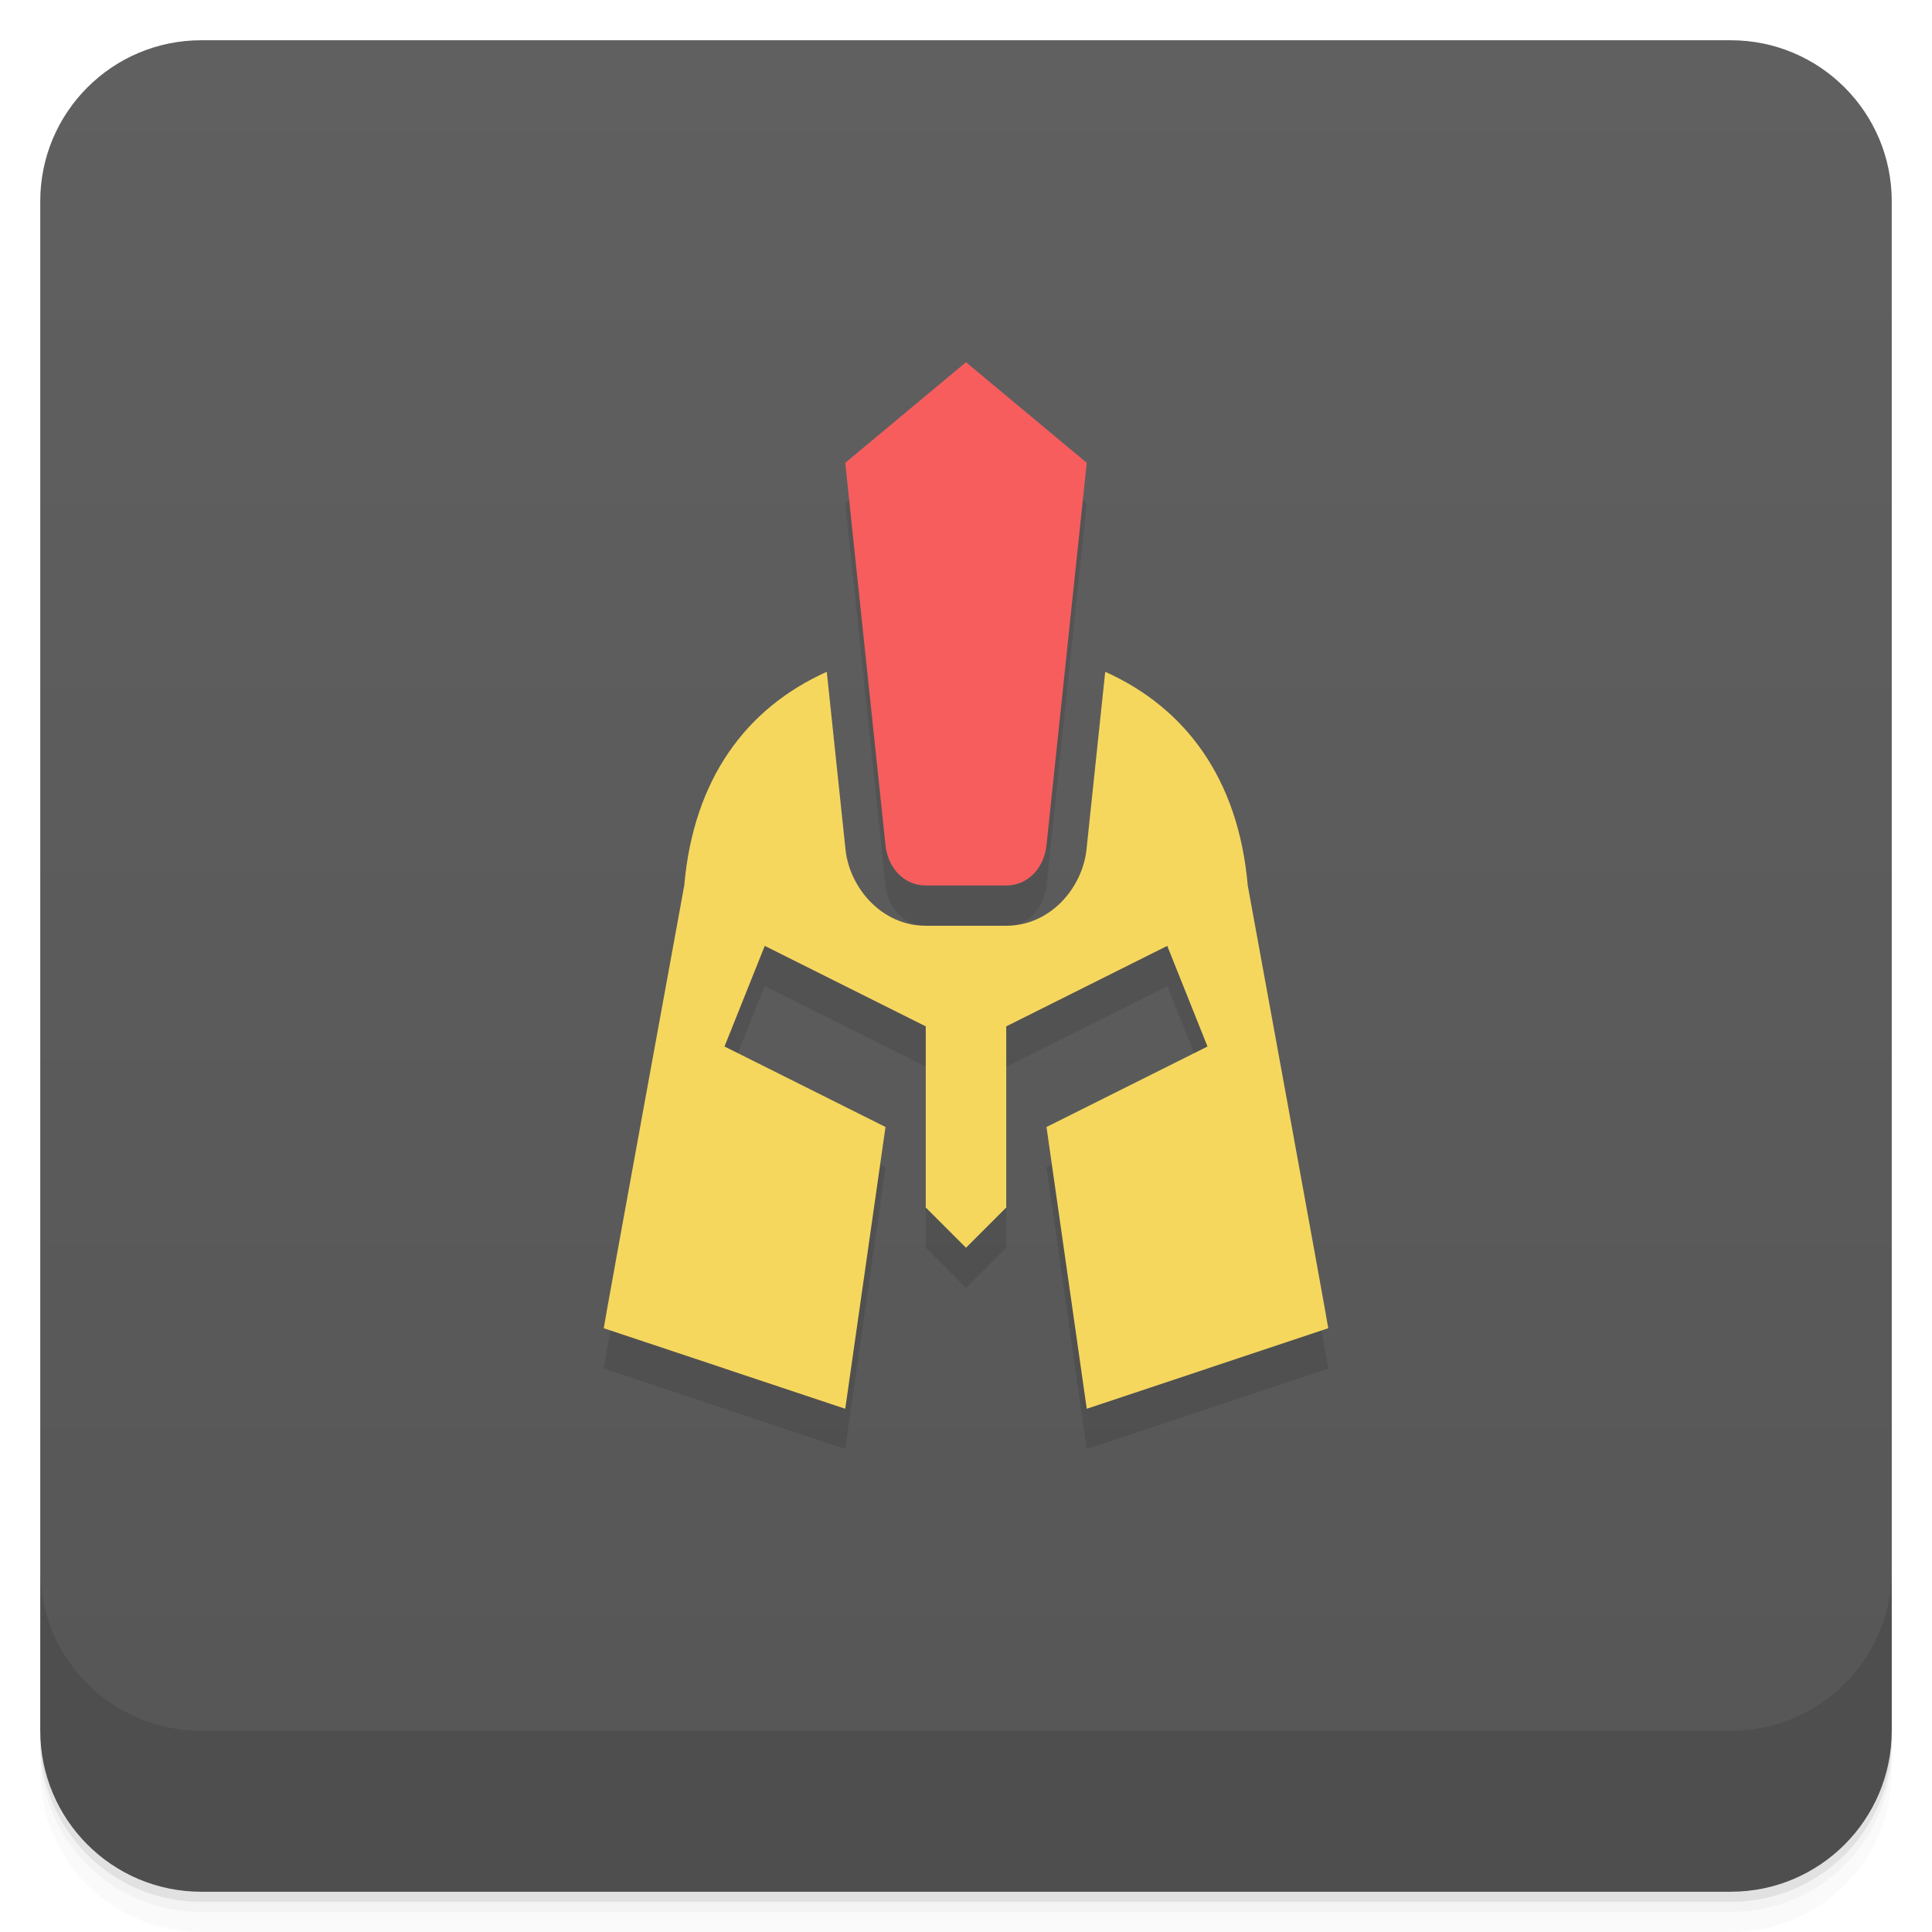
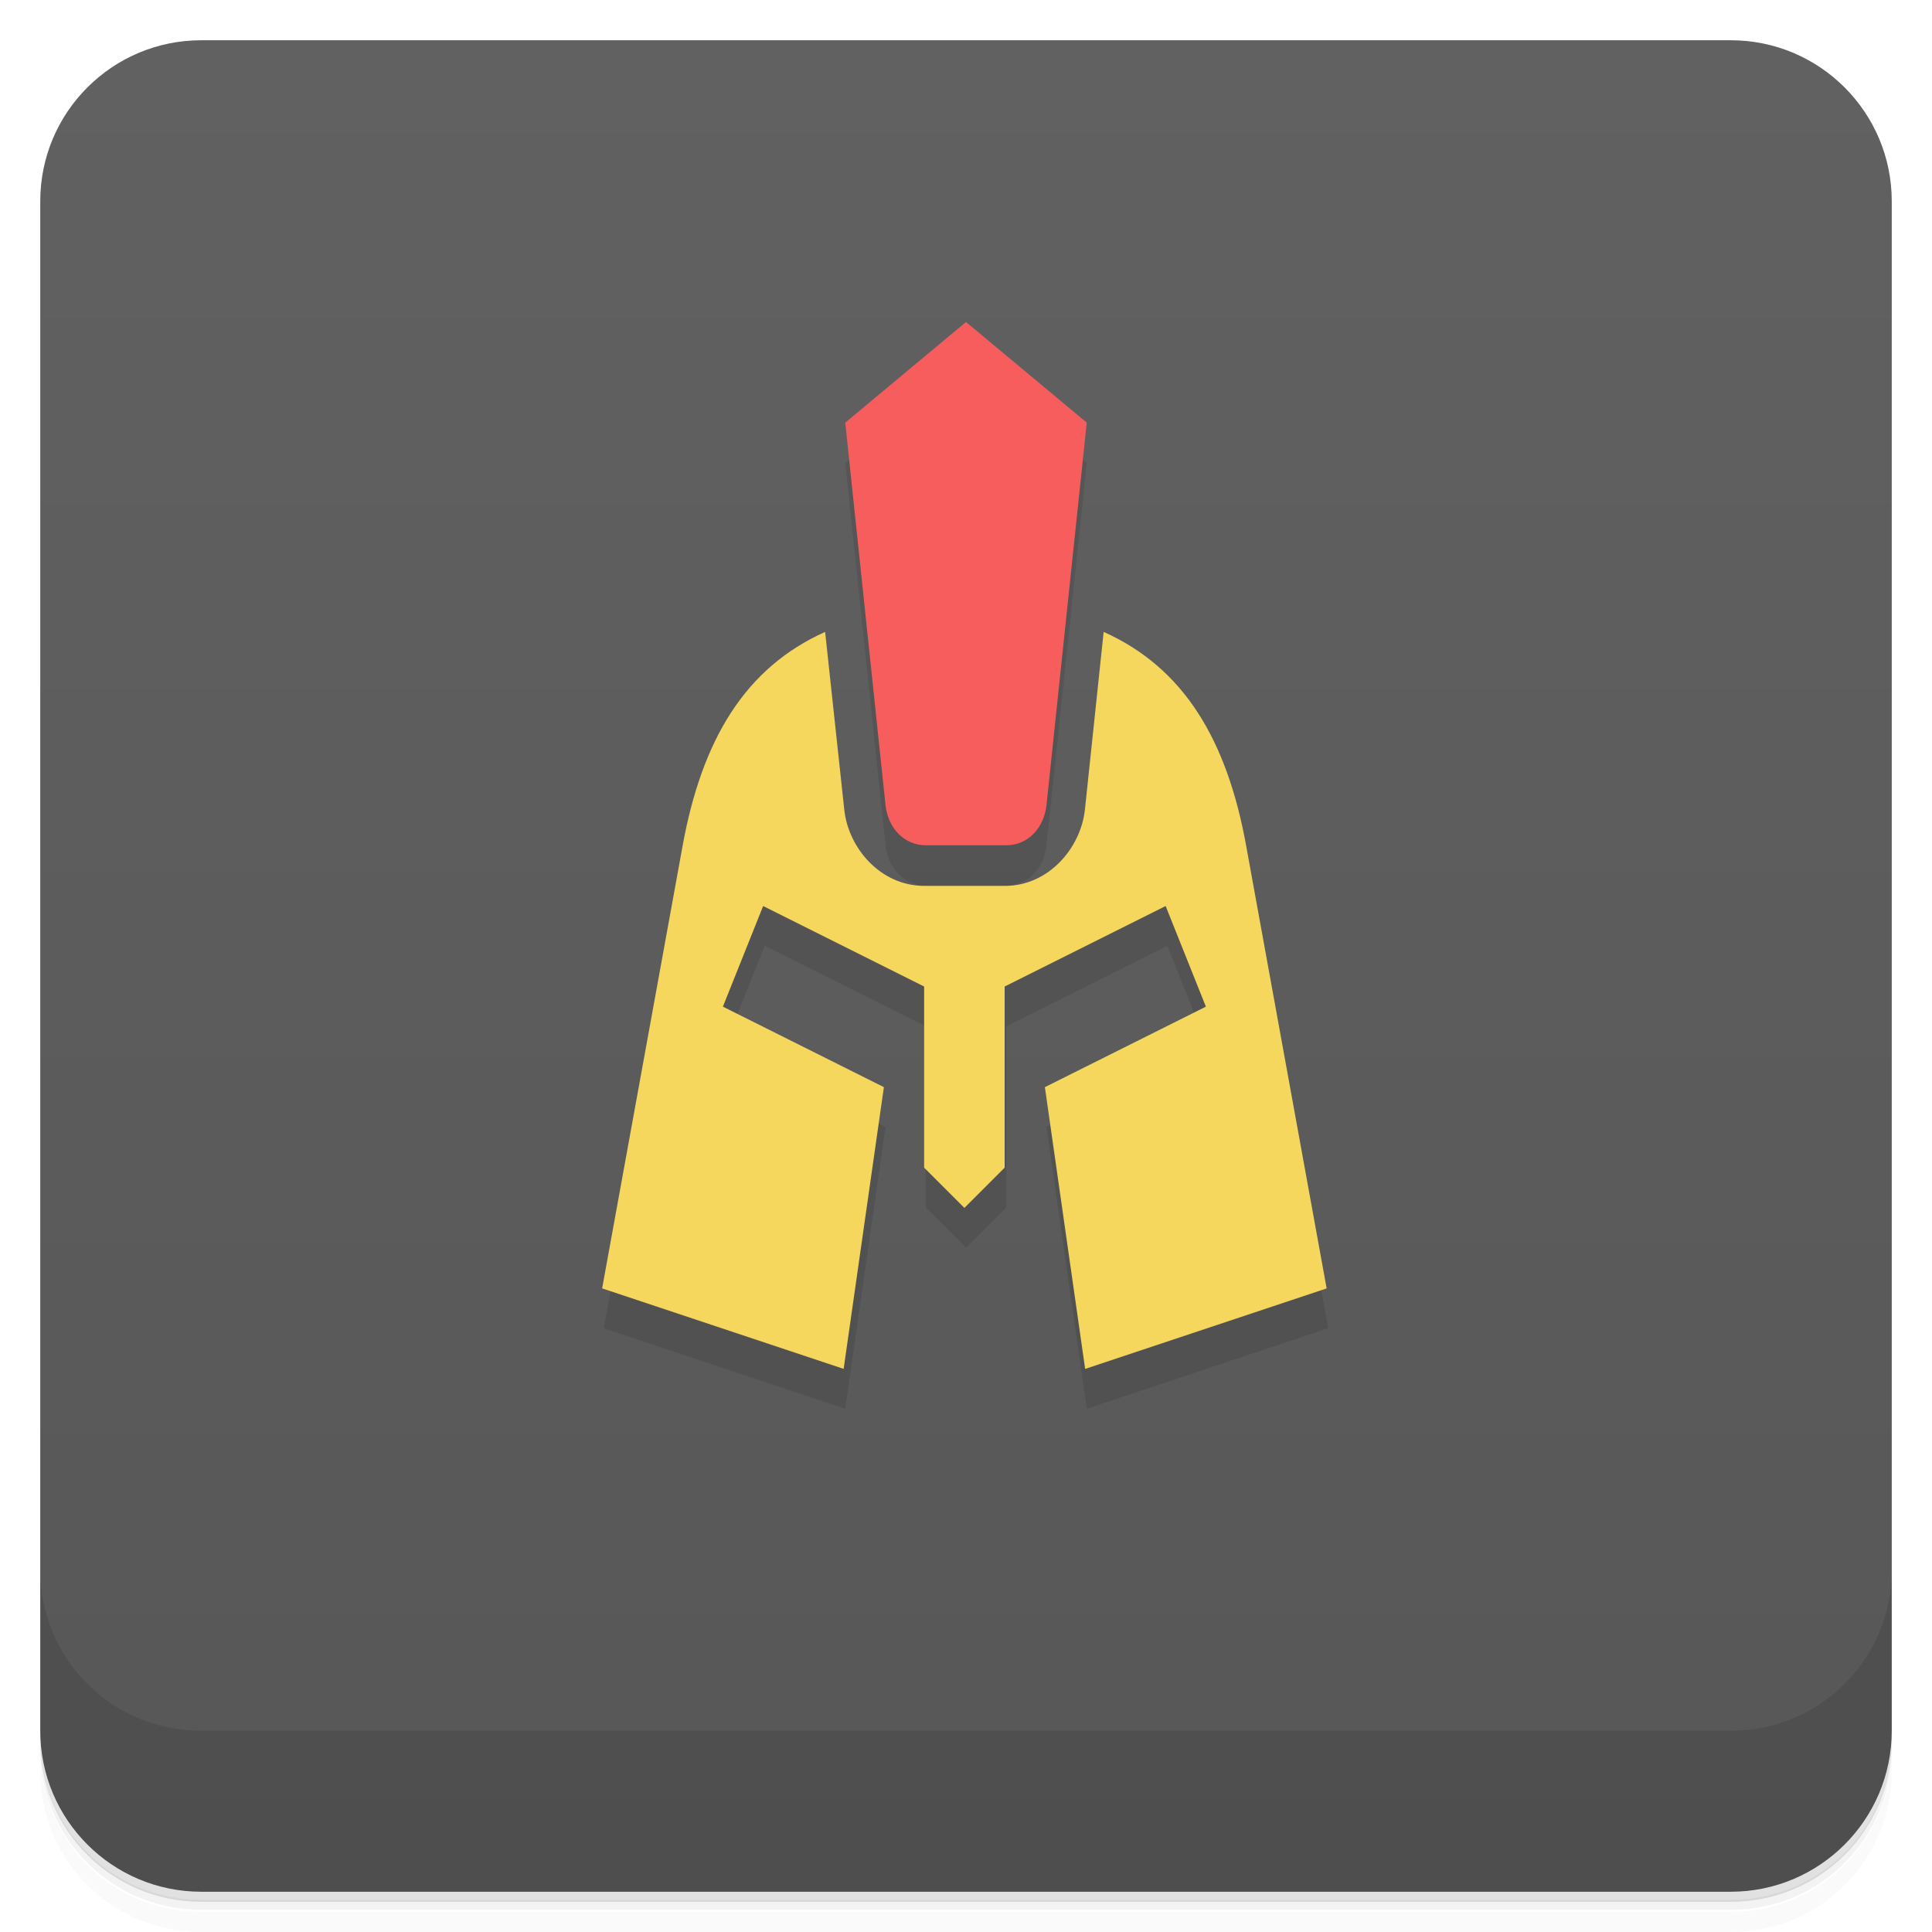
<svg xmlns="http://www.w3.org/2000/svg" version="1.1" viewBox="0 0 48 48">
  <defs>
    <linearGradient id="bg" x2="0" y1="1" y2="47" gradientUnits="userSpaceOnUse">
-       <stop style="stop-color:#606060" offset="0" />
-       <stop style="stop-color:#565656" offset="1" />
+       <stop style="stop-color:#616161" offset="0" />
+       <stop style="stop-color:#575757" offset="1" />
    </linearGradient>
  </defs>
-   <path d="m1 43v0.25c0 2.216 1.784 4 4 4h38c2.216 0 4-1.784 4-4v-0.25c0 2.216-1.784 4-4 4h-38c-2.216 0-4-1.784-4-4zm0 0.5v0.5c0 2.216 1.784 4 4 4h38c2.216 0 4-1.784 4-4v-0.5c0 2.216-1.784 4-4 4h-38c-2.216 0-4-1.784-4-4z" style="opacity:.02" />
-   <path d="m1 43.25v0.25c0 2.216 1.784 4 4 4h38c2.216 0 4-1.784 4-4v-0.25c0 2.216-1.784 4-4 4h-38c-2.216 0-4-1.784-4-4z" style="opacity:.05" />
-   <path d="m1 43v0.25c0 2.216 1.784 4 4 4h38c2.216 0 4-1.784 4-4v-0.25c0 2.216-1.784 4-4 4h-38c-2.216 0-4-1.784-4-4z" style="opacity:.1" />
+   <path d="m1 43v0.25c0 2.22 1.78 4 4 4h38c2.22 0 4-1.78 4-4v-0.25c0 2.22-1.78 4-4 4h-38c-2.22 0-4-1.78-4-4zm0 0.5v0.5c0 2.22 1.78 4 4 4h38c2.22 0 4-1.78 4-4v-0.5c0 2.22-1.78 4-4 4h-38c-2.22 0-4-1.78-4-4z" style="opacity:.02" />
+   <path d="m1 43.2v0.25c0 2.22 1.78 4 4 4h38c2.22 0 4-1.78 4-4v-0.25c0 2.22-1.78 4-4 4h-38c-2.22 0-4-1.78-4-4z" style="opacity:.05" />
+   <path d="m1 43v0.25c0 2.22 1.78 4 4 4h38c2.22 0 4-1.78 4-4v-0.25c0 2.22-1.78 4-4 4h-38c-2.22 0-4-1.78-4-4z" style="opacity:.1" />
  <rect x="1" y="1" width="46" height="46" rx="4" style="fill:url(#bg)" />
-   <path d="m1 39v4c0 2.216 1.784 4 4 4h38c2.216 0 4-1.784 4-4v-4c0 2.216-1.784 4-4 4h-38c-2.216 0-4-1.784-4-4z" style="opacity:.1" />
-   <path d="m24 10-3 2.5 1 9.5c0.058 0.551 0.446 1 1 1h2c0.554 0 0.942-0.449 1-1l1-9.5zm-3.459 7.691c-1.988 0.891-3.31 2.65-3.541 5.309 0-9e-4 -2.005 10.961-2 11l6 2 1-7-4-2 1-2.5 4 2v4.5l1 1 1-1v-4.5l4-2 1 2.5-4 2 1 7 6-2c0.005-0.039-2-11.001-2-11-0.231-2.658-1.553-4.418-3.541-5.309l-0.465 4.412c-0.101 0.957-0.9 1.897-1.994 1.897h-2c-1.094 0-1.893-0.94-1.994-1.897z" style="opacity:.1;paint-order:normal" />
-   <path d="m20.541 16.691c-1.988 0.891-3.31 2.65-3.541 5.309 0-9e-4 -2.005 10.961-2 11l6 2 1-7-4-2 1-2.5 4 2v4.5l1 1 1-1v-4.5l4-2 1 2.5-4 2 1 7 6-2c0.005-0.039-2-11.001-2-11-0.231-2.658-1.553-4.418-3.541-5.309l-0.465 4.412c-0.101 0.957-0.9 1.897-1.994 1.897h-2c-1.094 0-1.893-0.94-1.994-1.897z" style="fill:#f6d75e;paint-order:normal" />
-   <path d="m24 8.999 3 2.5-1 9.5c-0.058 0.551-0.446 1-1 1h-2c-0.554 0-0.942-0.449-1-1l-1-9.5z" style="fill:#f75d5d;paint-order:normal" />
+   <path d="m1 39v4c0 2.22 1.78 4 4 4h38c2.22 0 4-1.78 4-4v-4c0 2.22-1.78 4-4 4h-38c-2.22 0-4-1.78-4-4z" style="opacity:.1" />
+   <path d="m24 9-3 2.5 1 9.5c0.058 0.551 0.446 1 1 1h2c0.554 0 0.942-0.449 1-1l1-9.5zm-7 13-2 11 6 2 1-7-4-2 1-2.5 4 2v4.5l1 1 1-1v-4.5l4-2 1 2.5-4 2 1 7 6-2-2-11-8 1z" style="opacity:.1" />
+   <path d="m24 8-3 2.5 1 9.5c0.058 0.551 0.446 1 1 1h2c0.554 0 0.942-0.449 1-1l1-9.5z" style="fill:#f75d5d" />
+   <path d="m20.5 15.7c-1.99 0.891-3.06 2.68-3.54 5.31l-2 11 6 2 1-7-4-2 1-2.5 4 2v4.5l1 1 1-1v-4.5l4-2 1 2.5-4 2 1 7 6-2-2-11c-0.477-2.63-1.55-4.42-3.54-5.31l-0.465 4.41c-0.101 0.956-0.9 1.9-1.99 1.9h-2c-1.09 0-1.89-0.94-1.99-1.9z" style="fill:#f6d75e" />
</svg>
